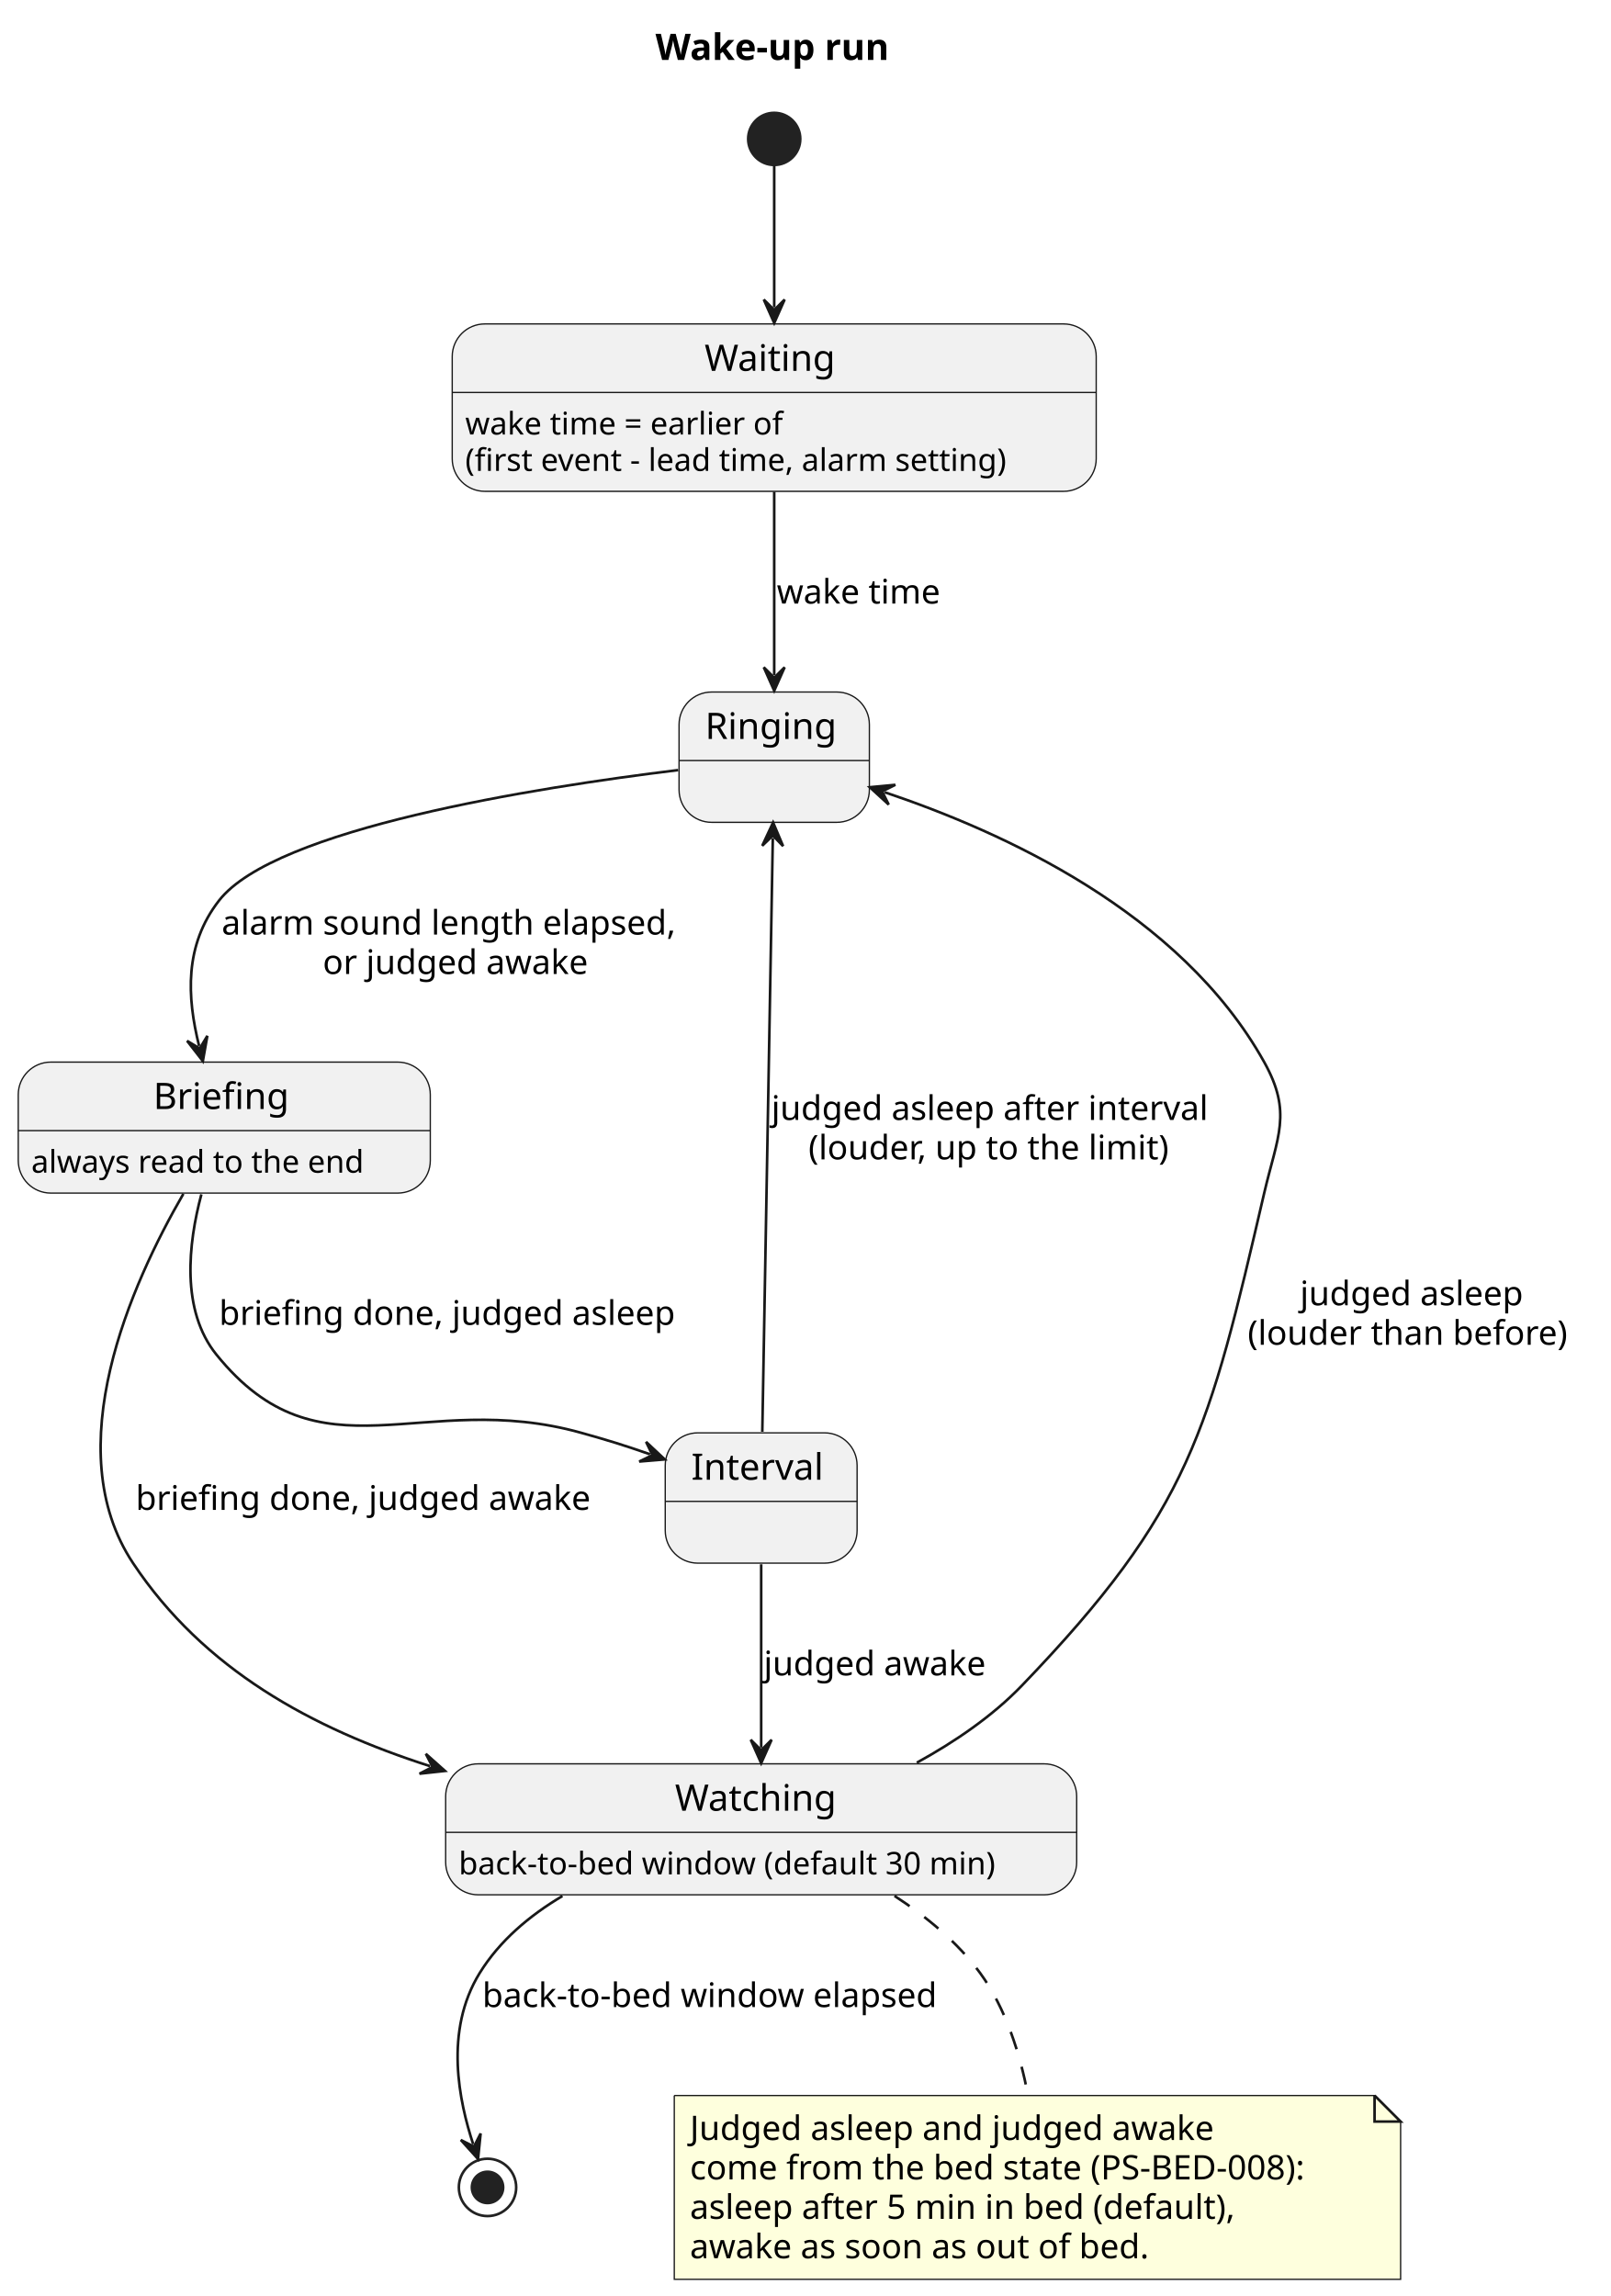
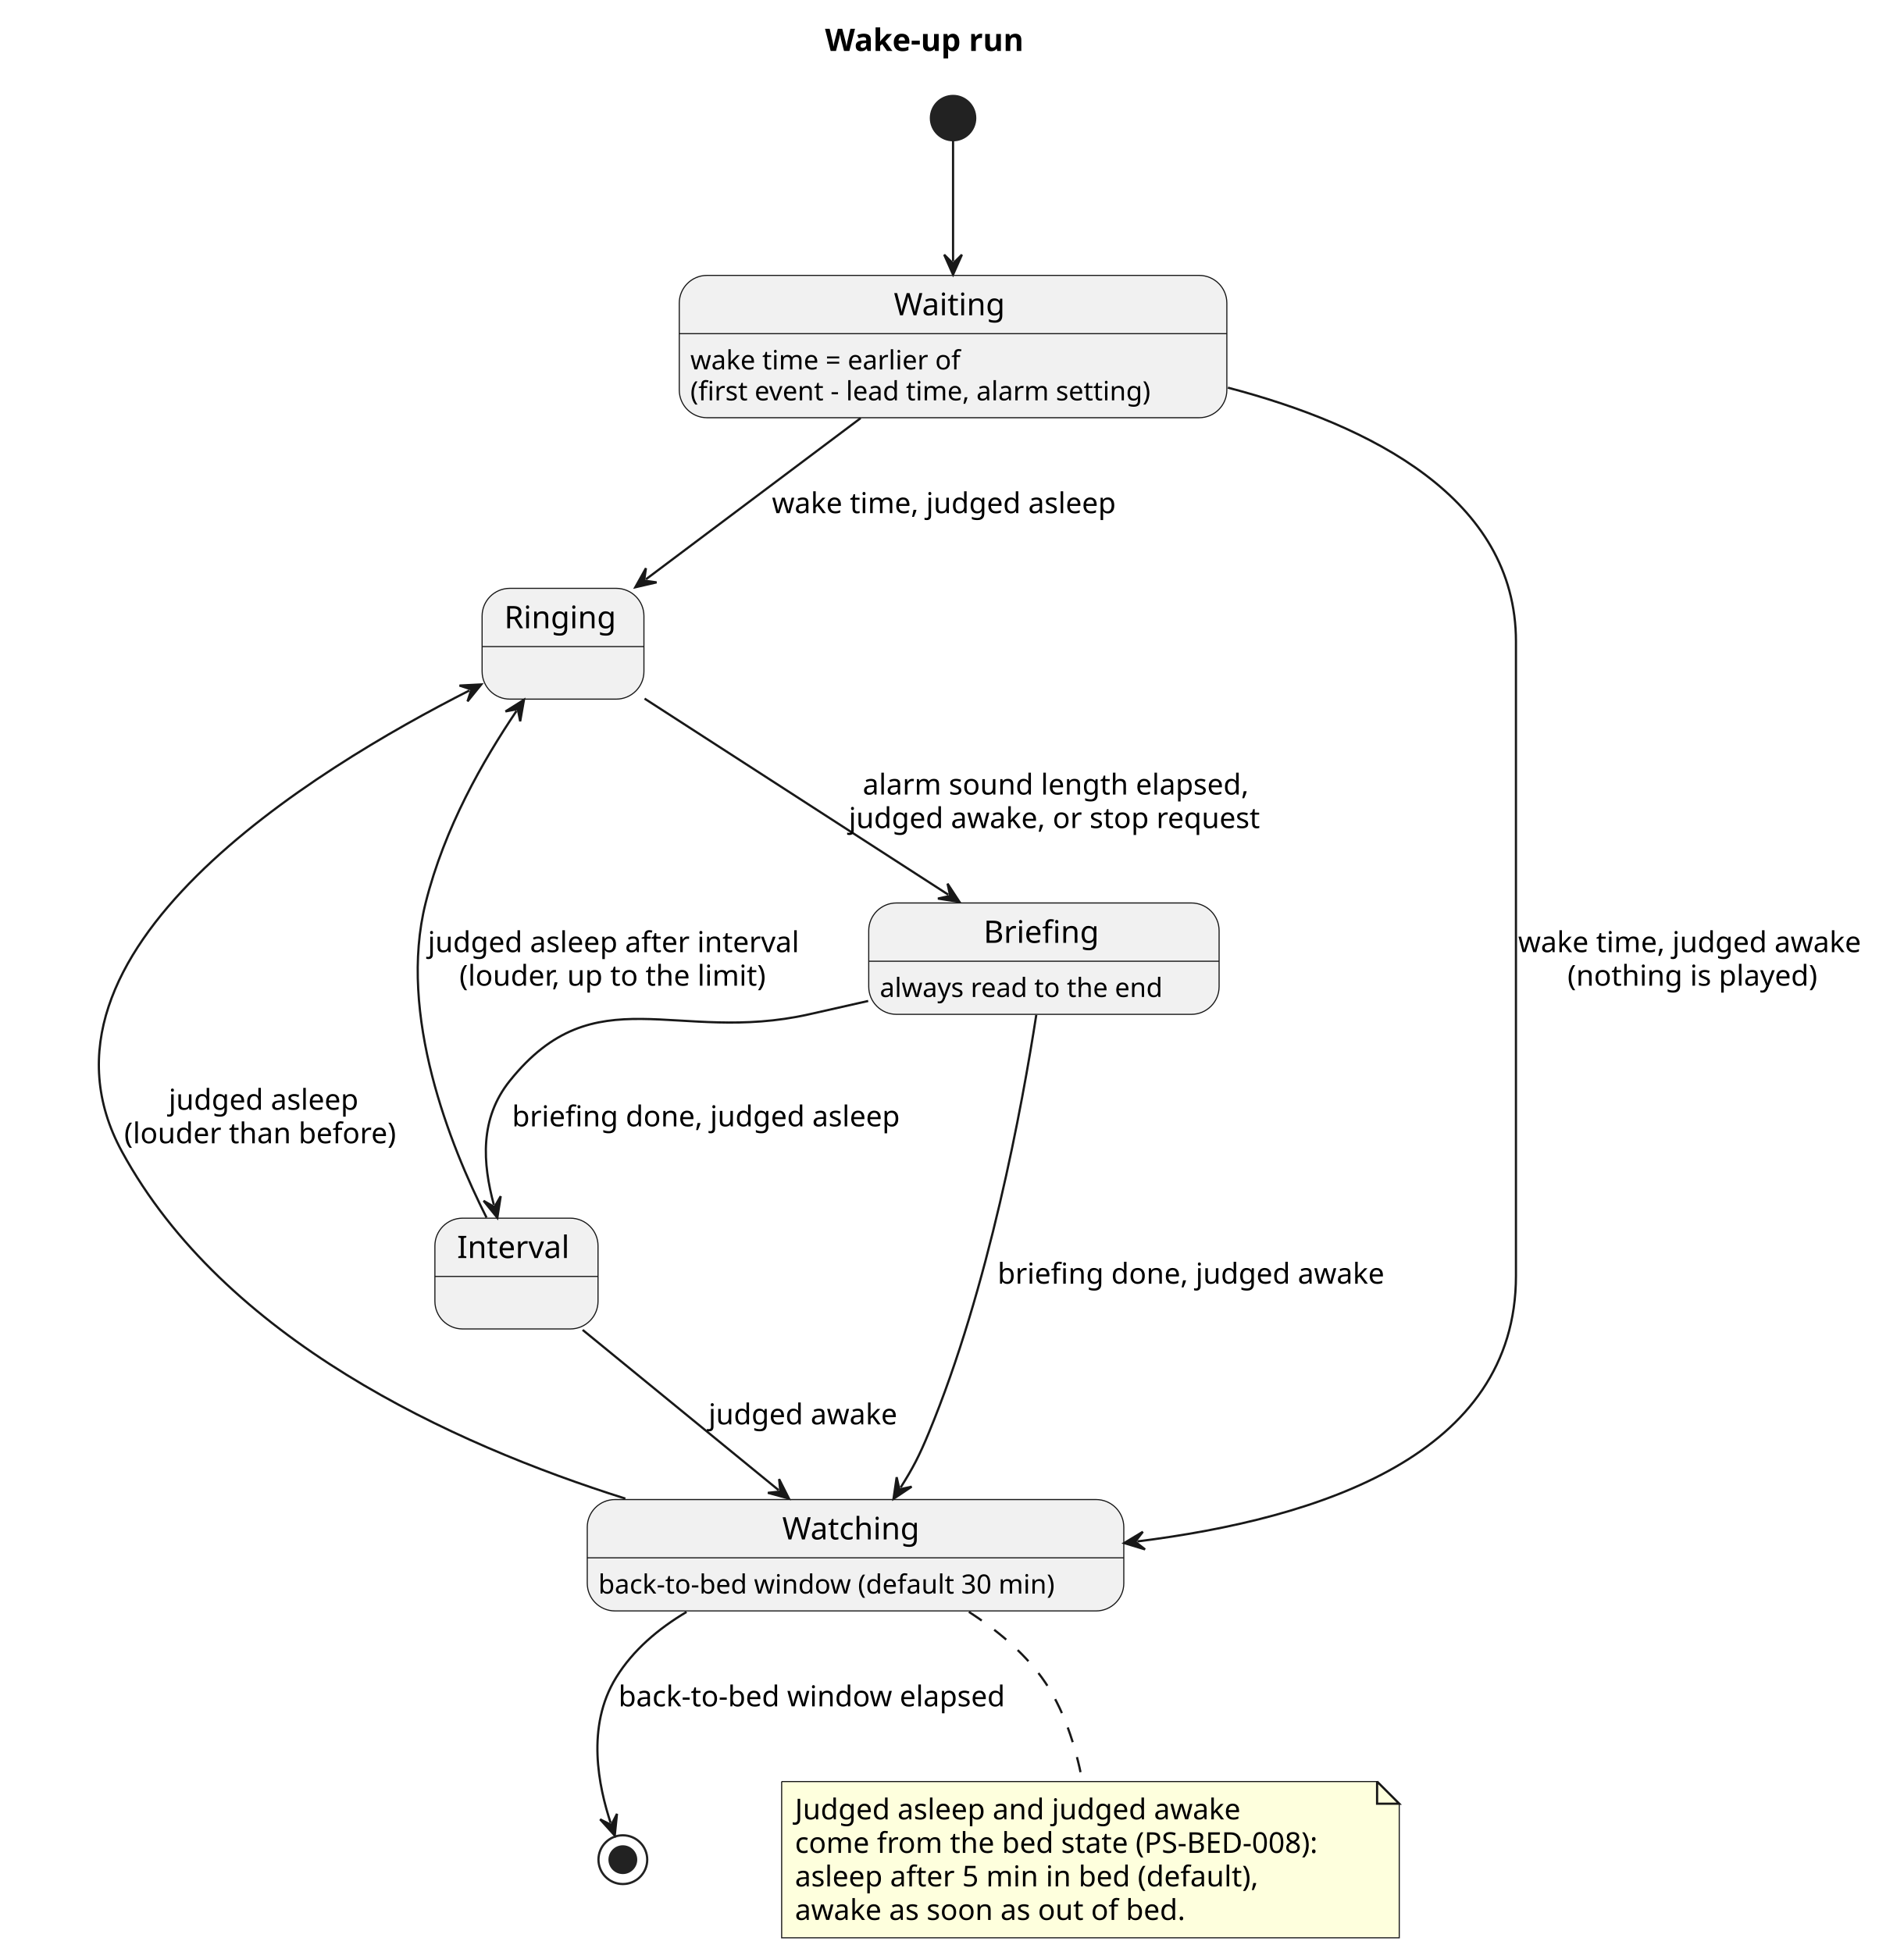
- <svg xmlns="http://www.w3.org/2000/svg" contentStyleType="text/css" data-diagram-type="STATE" height="881px" preserveAspectRatio="none" style="width:618px;height:881px;background:#FFFFFF;" version="1.1" viewBox="0 0 618 881" width="618px" zoomAndPan="magnify">
+ <svg xmlns="http://www.w3.org/2000/svg" contentStyleType="text/css" data-diagram-type="STATE" height="881px" preserveAspectRatio="none" style="width:859px;height:881px;background:#FFFFFF;" version="1.1" viewBox="0 0 859 881" width="859px" zoomAndPan="magnify">
  <defs />
  <g>
    <g class="title" data-source-line="1">
-       <text fill="#000000" font-family="sans-serif" font-size="14" font-weight="bold" lengthAdjust="spacing" textLength="101.206" x="251.498" y="22.995">Wake-up run</text>
+       <text fill="#000000" font-family="sans-serif" font-size="14" font-weight="bold" lengthAdjust="spacing" textLength="101.206" x="372.283" y="22.995">Wake-up run</text>
    </g>
-     <ellipse cx="297.05" cy="53.297" fill="#222222" rx="10" ry="10" style="stroke:#222222;stroke-width:1;" />
+     <ellipse cx="430.05" cy="53.297" fill="#222222" rx="10" ry="10" style="stroke:#222222;stroke-width:1;" />
    <g id="Waiting">
-       <rect fill="#F1F1F1" height="64.234" rx="12.5" ry="12.5" style="stroke:#181818;stroke-width:0.5;" width="247.086" x="173.51" y="124.297" />
-       <line style="stroke:#181818;stroke-width:0.5;" x1="173.51" x2="420.596" y1="150.594" y2="150.594" />
-       <text fill="#000000" font-family="sans-serif" font-size="14" lengthAdjust="spacing" textLength="53.45" x="270.328" y="142.292">Waiting</text>
-       <text fill="#000000" font-family="sans-serif" font-size="12" lengthAdjust="spacing" textLength="134.144" x="178.51" y="166.732">wake time = earlier of</text>
-       <text fill="#000000" font-family="sans-serif" font-size="12" lengthAdjust="spacing" textLength="227.086" x="178.51" y="180.701">(first event - lead time, alarm setting)</text>
+       <rect fill="#F1F1F1" height="64.234" rx="12.5" ry="12.5" style="stroke:#181818;stroke-width:0.5;" width="247.086" x="306.51" y="124.297" />
+       <line style="stroke:#181818;stroke-width:0.5;" x1="306.51" x2="553.596" y1="150.594" y2="150.594" />
+       <text fill="#000000" font-family="sans-serif" font-size="14" lengthAdjust="spacing" textLength="53.45" x="403.328" y="142.292">Waiting</text>
+       <text fill="#000000" font-family="sans-serif" font-size="12" lengthAdjust="spacing" textLength="134.144" x="311.51" y="166.732">wake time = earlier of</text>
+       <text fill="#000000" font-family="sans-serif" font-size="12" lengthAdjust="spacing" textLength="227.086" x="311.51" y="180.701">(first event - lead time, alarm setting)</text>
    </g>
    <g id="Ringing">
-       <rect fill="#F1F1F1" height="50" rx="12.5" ry="12.5" style="stroke:#181818;stroke-width:0.5;" width="73.026" x="260.54" y="265.537" />
-       <line style="stroke:#181818;stroke-width:0.5;" x1="260.54" x2="333.566" y1="291.834" y2="291.834" />
-       <text fill="#000000" font-family="sans-serif" font-size="14" lengthAdjust="spacing" textLength="53.026" x="270.54" y="283.532">Ringing</text>
+       <rect fill="#F1F1F1" height="50" rx="12.5" ry="12.5" style="stroke:#181818;stroke-width:0.5;" width="73.026" x="217.54" y="265.537" />
+       <line style="stroke:#181818;stroke-width:0.5;" x1="217.54" x2="290.566" y1="291.834" y2="291.834" />
+       <text fill="#000000" font-family="sans-serif" font-size="14" lengthAdjust="spacing" textLength="53.026" x="227.54" y="283.532">Ringing</text>
+     </g>
+     <g id="Watching">
+       <rect fill="#F1F1F1" height="50.266" rx="12.5" ry="12.5" style="stroke:#181818;stroke-width:0.5;" width="242.111" x="264.99" y="676.797" />
+       <line style="stroke:#181818;stroke-width:0.5;" x1="264.99" x2="507.101" y1="703.094" y2="703.094" />
+       <text fill="#000000" font-family="sans-serif" font-size="14" lengthAdjust="spacing" textLength="66.131" x="352.98" y="694.792">Watching</text>
+       <text fill="#000000" font-family="sans-serif" font-size="12" lengthAdjust="spacing" textLength="222.111" x="269.99" y="719.232">back-to-bed window (default 30 min)</text>
    </g>
    <g id="Briefing">
-       <rect fill="#F1F1F1" height="50.266" rx="12.5" ry="12.5" style="stroke:#181818;stroke-width:0.5;" width="158.1" x="7" y="407.537" />
-       <line style="stroke:#181818;stroke-width:0.5;" x1="7" x2="165.1" y1="433.834" y2="433.834" />
-       <text fill="#000000" font-family="sans-serif" font-size="14" lengthAdjust="spacing" textLength="54.441" x="58.829" y="425.532">Briefing</text>
-       <text fill="#000000" font-family="sans-serif" font-size="12" lengthAdjust="spacing" textLength="138.1" x="12" y="449.972">always read to the end</text>
+       <rect fill="#F1F1F1" height="50.266" rx="12.5" ry="12.5" style="stroke:#181818;stroke-width:0.5;" width="158.1" x="392" y="407.537" />
+       <line style="stroke:#181818;stroke-width:0.5;" x1="392" x2="550.1" y1="433.834" y2="433.834" />
+       <text fill="#000000" font-family="sans-serif" font-size="14" lengthAdjust="spacing" textLength="54.441" x="443.829" y="425.532">Briefing</text>
+       <text fill="#000000" font-family="sans-serif" font-size="12" lengthAdjust="spacing" textLength="138.1" x="397" y="449.972">always read to the end</text>
    </g>
    <g id="Interval">
-       <rect fill="#F1F1F1" height="50" rx="12.5" ry="12.5" style="stroke:#181818;stroke-width:0.5;" width="73.614" x="255.24" y="549.797" />
-       <line style="stroke:#181818;stroke-width:0.5;" x1="255.24" x2="328.854" y1="576.094" y2="576.094" />
-       <text fill="#000000" font-family="sans-serif" font-size="14" lengthAdjust="spacing" textLength="53.614" x="265.24" y="567.792">Interval</text>
+       <rect fill="#F1F1F1" height="50" rx="12.5" ry="12.5" style="stroke:#181818;stroke-width:0.5;" width="73.614" x="196.24" y="549.797" />
+       <line style="stroke:#181818;stroke-width:0.5;" x1="196.24" x2="269.854" y1="576.094" y2="576.094" />
+       <text fill="#000000" font-family="sans-serif" font-size="14" lengthAdjust="spacing" textLength="53.614" x="206.24" y="567.792">Interval</text>
    </g>
-     <g id="Watching">
-       <rect fill="#F1F1F1" height="50.266" rx="12.5" ry="12.5" style="stroke:#181818;stroke-width:0.5;" width="242.111" x="170.99" y="676.797" />
-       <line style="stroke:#181818;stroke-width:0.5;" x1="170.99" x2="413.101" y1="703.094" y2="703.094" />
-       <text fill="#000000" font-family="sans-serif" font-size="14" lengthAdjust="spacing" textLength="66.131" x="258.98" y="694.792">Watching</text>
-       <text fill="#000000" font-family="sans-serif" font-size="12" lengthAdjust="spacing" textLength="222.111" x="175.99" y="719.232">back-to-bed window (default 30 min)</text>
-     </g>
-     <ellipse cx="187.05" cy="839.327" fill="none" rx="11" ry="11" style="stroke:#222222;stroke-width:1;" />
-     <ellipse cx="187.05" cy="839.327" fill="#222222" rx="6" ry="6" style="stroke:#222222;stroke-width:1;" />
-     <g class="entity" data-entity="GMN2" data-source-line="18" data-uid="ent0003" id="entity_GMN2">
-       <path d="M258.71,804.067 L258.71,874.598 L537.393,874.598 L537.393,814.067 L527.393,804.067 L258.71,804.067" fill="#FEFFDD" style="stroke:#181818;stroke-width:0.5;" />
-       <path d="M527.393,804.067 L527.393,814.067 L537.393,814.067 L527.393,804.067" fill="#FEFFDD" style="stroke:#181818;stroke-width:1;" />
-       <text fill="#000000" font-family="sans-serif" font-size="13" lengthAdjust="spacing" textLength="215.109" x="264.71" y="821.134">Judged asleep and judged awake</text>
-       <text fill="#000000" font-family="sans-serif" font-size="13" lengthAdjust="spacing" textLength="257.683" x="264.71" y="836.267">come from the bed state (PS-BED-008):</text>
-       <text fill="#000000" font-family="sans-serif" font-size="13" lengthAdjust="spacing" textLength="227.532" x="264.71" y="851.399">asleep after 5 min in bed (default),</text>
-       <text fill="#000000" font-family="sans-serif" font-size="13" lengthAdjust="spacing" textLength="189.738" x="264.71" y="866.532">awake as soon as out of bed.</text>
+     <ellipse cx="281.05" cy="839.327" fill="none" rx="11" ry="11" style="stroke:#222222;stroke-width:1;" />
+     <ellipse cx="281.05" cy="839.327" fill="#222222" rx="6" ry="6" style="stroke:#222222;stroke-width:1;" />
+     <g class="entity" data-entity="GMN2" data-source-line="19" data-uid="ent0003" id="entity_GMN2">
+       <path d="M352.71,804.067 L352.71,874.598 L631.393,874.598 L631.393,814.067 L621.393,804.067 L352.71,804.067" fill="#FEFFDD" style="stroke:#181818;stroke-width:0.5;" />
+       <path d="M621.393,804.067 L621.393,814.067 L631.393,814.067 L621.393,804.067" fill="#FEFFDD" style="stroke:#181818;stroke-width:1;" />
+       <text fill="#000000" font-family="sans-serif" font-size="13" lengthAdjust="spacing" textLength="215.109" x="358.71" y="821.134">Judged asleep and judged awake</text>
+       <text fill="#000000" font-family="sans-serif" font-size="13" lengthAdjust="spacing" textLength="257.683" x="358.71" y="836.267">come from the bed state (PS-BED-008):</text>
+       <text fill="#000000" font-family="sans-serif" font-size="13" lengthAdjust="spacing" textLength="227.532" x="358.71" y="851.399">asleep after 5 min in bed (default),</text>
+       <text fill="#000000" font-family="sans-serif" font-size="13" lengthAdjust="spacing" textLength="189.738" x="358.71" y="866.532">awake as soon as out of bed.</text>
    </g>
    <g class="link" data-entity-1=".start." data-entity-2="Waiting" data-source-line="4" data-uid="lnk4" id="link_.start._Waiting">
-       <path d="M297.05,63.627 C297.05,77.227 297.05,97.117 297.05,117.947" fill="none" id="*start*-to-Waiting" style="stroke:#181818;stroke-width:1;" />
-       <polygon fill="#181818" points="297.05,123.947,301.05,114.947,297.05,118.947,293.05,114.947,297.05,123.947" style="stroke:#181818;stroke-width:1;" />
+       <path d="M430.05,63.627 C430.05,77.227 430.05,97.117 430.05,117.947" fill="none" id="*start*-to-Waiting" style="stroke:#181818;stroke-width:1;" />
+       <polygon fill="#181818" points="430.05,123.947,434.05,114.947,430.05,118.947,426.05,114.947,430.05,123.947" style="stroke:#181818;stroke-width:1;" />
    </g>
    <g class="link" data-entity-1="Waiting" data-entity-2="Ringing" data-source-line="6" data-uid="lnk6" id="link_Waiting_Ringing">
-       <path d="M297.05,188.727 C297.05,212.077 297.05,237.527 297.05,259.047" fill="none" id="Waiting-to-Ringing" style="stroke:#181818;stroke-width:1;" />
-       <polygon fill="#181818" points="297.05,265.047,301.05,256.047,297.05,260.047,293.05,256.047,297.05,265.047" style="stroke:#181818;stroke-width:1;" />
-       <text fill="#000000" font-family="sans-serif" font-size="13" lengthAdjust="spacing" textLength="67.628" x="298.05" y="231.604">wake time</text>
+       <path d="M388.34,188.727 C357.23,212.077 320.139,239.925 291.469,261.445" fill="none" id="Waiting-to-Ringing" style="stroke:#181818;stroke-width:1;" />
+       <polygon fill="#181818" points="286.67,265.047,296.269,262.843,290.669,262.045,291.467,256.445,286.67,265.047" style="stroke:#181818;stroke-width:1;" />
+       <text fill="#000000" font-family="sans-serif" font-size="13" lengthAdjust="spacing" textLength="167.229" x="348.33" y="231.604">wake time, judged asleep</text>
    </g>
-     <g class="link" data-entity-1="Ringing" data-entity-2="Briefing" data-source-line="7" data-uid="lnk8" id="link_Ringing_Briefing">
-       <path d="M260.2,295.487 C205.12,302.227 105.49,317.987 84.05,345.537 C70.64,362.767 71.74,382.532 76.39,401.342" fill="none" id="Ringing-to-Briefing" style="stroke:#181818;stroke-width:1;" />
-       <polygon fill="#181818" points="77.83,407.167,79.553,397.47,76.63,402.313,71.787,399.39,77.83,407.167" style="stroke:#181818;stroke-width:1;" />
-       <text fill="#000000" font-family="sans-serif" font-size="13" lengthAdjust="spacing" textLength="185.828" x="85.05" y="358.604">alarm sound length elapsed,</text>
-       <text fill="#000000" font-family="sans-serif" font-size="13" lengthAdjust="spacing" textLength="108.259" x="123.834" y="373.737">or judged awake</text>
+     <g class="link" data-entity-1="Waiting" data-entity-2="Watching" data-source-line="7" data-uid="lnk8" id="link_Waiting_Watching">
+       <path d="M554.07,174.967 C618.55,191.857 684.05,224.917 684.05,289.537 C684.05,289.537 684.05,289.537 684.05,575.797 C684.05,656.597 595.713,685.351 513.213,695.691" fill="none" id="Waiting-to-Watching" style="stroke:#181818;stroke-width:1;" />
+       <polygon fill="#181818" points="507.26,696.437,516.688,699.287,512.221,695.815,515.693,691.349,507.26,696.437" style="stroke:#181818;stroke-width:1;" />
+       <text fill="#000000" font-family="sans-serif" font-size="13" lengthAdjust="spacing" textLength="166.721" x="685.05" y="429.734">wake time, judged awake</text>
+       <text fill="#000000" font-family="sans-serif" font-size="13" lengthAdjust="spacing" textLength="122.199" x="707.311" y="444.867">(nothing is played)</text>
    </g>
-     <g class="link" data-entity-1="Briefing" data-entity-2="Interval" data-source-line="9" data-uid="lnk10" id="link_Briefing_Interval">
-       <path d="M77.26,458.297 C72.22,477.187 69.32,502.807 83.05,519.797 C123.06,569.287 161.77,532.647 223.05,549.797 C233.55,552.737 239.124,554.444 249.404,558.024" fill="none" id="Briefing-to-Interval" style="stroke:#181818;stroke-width:1;" />
-       <polygon fill="#181818" points="255.07,559.997,247.886,553.26,250.348,558.352,245.255,560.814,255.07,559.997" style="stroke:#181818;stroke-width:1;" />
-       <text fill="#000000" font-family="sans-serif" font-size="13" lengthAdjust="spacing" textLength="186.062" x="84.05" y="508.364">briefing done, judged asleep</text>
+     <g class="link" data-entity-1="Ringing" data-entity-2="Briefing" data-source-line="8" data-uid="lnk10" id="link_Ringing_Briefing">
+       <path d="M290.86,315.307 C330.4,340.837 387.889,377.973 427.919,403.813" fill="none" id="Ringing-to-Briefing" style="stroke:#181818;stroke-width:1;" />
+       <polygon fill="#181818" points="432.96,407.067,427.568,398.825,428.759,404.355,423.229,405.546,432.96,407.067" style="stroke:#181818;stroke-width:1;" />
+       <text fill="#000000" font-family="sans-serif" font-size="13" lengthAdjust="spacing" textLength="185.828" x="389.293" y="358.604">alarm sound length elapsed,</text>
+       <text fill="#000000" font-family="sans-serif" font-size="13" lengthAdjust="spacing" textLength="198.434" x="382.99" y="373.737">judged awake, or stop request</text>
    </g>
-     <g class="link" data-entity-1="Briefing" data-entity-2="Watching" data-source-line="10" data-uid="lnk12" id="link_Briefing_Watching">
-       <path d="M70.36,458.077 C50.43,492.497 21.92,555.987 51.05,599.797 C78.18,640.607 119.596,663.158 165.025,677.698" fill="none" id="Briefing-to-Watching" style="stroke:#181818;stroke-width:1;" />
-       <polygon fill="#181818" points="170.74,679.527,163.388,672.974,165.978,678.003,160.949,680.593,170.74,679.527" style="stroke:#181818;stroke-width:1;" />
-       <text fill="#000000" font-family="sans-serif" font-size="13" lengthAdjust="spacing" textLength="185.555" x="52.05" y="579.364">briefing done, judged awake</text>
+     <g class="link" data-entity-1="Briefing" data-entity-2="Interval" data-source-line="10" data-uid="lnk12" id="link_Briefing_Interval">
+       <path d="M391.76,451.767 C382.75,453.807 373.7,455.857 365.05,457.797 C305.08,471.287 268.51,439.857 230.05,487.797 C216.31,504.927 217.783,524.952 222.853,543.822" fill="none" id="Briefing-to-Interval" style="stroke:#181818;stroke-width:1;" />
+       <polygon fill="#181818" points="224.41,549.617,225.938,539.887,223.113,544.788,218.212,541.963,224.41,549.617" style="stroke:#181818;stroke-width:1;" />
+       <text fill="#000000" font-family="sans-serif" font-size="13" lengthAdjust="spacing" textLength="186.062" x="231.05" y="508.364">briefing done, judged asleep</text>
    </g>
-     <g class="link" data-entity-1="Interval" data-entity-2="Ringing" data-source-line="11" data-uid="lnk13" id="link_Interval_Ringing">
-       <path d="M292.48,549.397 C293.43,495.887 295.574,374.796 296.514,321.596" fill="none" id="Interval-to-Ringing" style="stroke:#181818;stroke-width:1;" />
-       <polygon fill="#181818" points="296.62,315.597,292.462,324.525,296.532,320.596,300.46,324.666,296.62,315.597" style="stroke:#181818;stroke-width:1;" />
-       <text fill="#000000" font-family="sans-serif" font-size="13" lengthAdjust="spacing" textLength="180.147" x="295.96" y="429.734">judged asleep after interval</text>
-       <text fill="#000000" font-family="sans-serif" font-size="13" lengthAdjust="spacing" textLength="151.677" x="310.195" y="444.867">(louder, up to the limit)</text>
+     <g class="link" data-entity-1="Briefing" data-entity-2="Watching" data-source-line="11" data-uid="lnk13" id="link_Briefing_Watching">
+       <path d="M467.6,458.087 C461.35,498.507 446.2,581.367 419.05,646.797 C414.83,656.967 412.074,662.374 406.384,671.384" fill="none" id="Briefing-to-Watching" style="stroke:#181818;stroke-width:1;" />
+       <polygon fill="#181818" points="403.18,676.457,411.368,670.983,405.85,672.229,404.604,666.711,403.18,676.457" style="stroke:#181818;stroke-width:1;" />
+       <text fill="#000000" font-family="sans-serif" font-size="13" lengthAdjust="spacing" textLength="185.555" x="450.14" y="579.364">briefing done, judged awake</text>
    </g>
-     <g class="link" data-entity-1="Interval" data-entity-2="Watching" data-source-line="12" data-uid="lnk14" id="link_Interval_Watching">
-       <path d="M292.05,600.227 C292.05,622.277 292.05,648.537 292.05,670.567" fill="none" id="Interval-to-Watching" style="stroke:#181818;stroke-width:1;" />
-       <polygon fill="#181818" points="292.05,676.567,296.05,667.567,292.05,671.567,288.05,667.567,292.05,676.567" style="stroke:#181818;stroke-width:1;" />
-       <text fill="#000000" font-family="sans-serif" font-size="13" lengthAdjust="spacing" textLength="90.829" x="293.05" y="642.864">judged awake</text>
+     <g class="link" data-entity-1="Interval" data-entity-2="Ringing" data-source-line="12" data-uid="lnk14" id="link_Interval_Ringing">
+       <path d="M219.54,549.557 C203.21,517.167 179.41,458.007 192.05,407.537 C200.59,373.427 217.942,343.356 233.082,320.836" fill="none" id="Interval-to-Ringing" style="stroke:#181818;stroke-width:1;" />
+       <polygon fill="#181818" points="236.43,315.857,228.089,321.094,233.64,320.006,234.728,325.558,236.43,315.857" style="stroke:#181818;stroke-width:1;" />
+       <text fill="#000000" font-family="sans-serif" font-size="13" lengthAdjust="spacing" textLength="180.147" x="193.05" y="429.734">judged asleep after interval</text>
+       <text fill="#000000" font-family="sans-serif" font-size="13" lengthAdjust="spacing" textLength="151.677" x="207.285" y="444.867">(louder, up to the limit)</text>
    </g>
-     <g class="link" data-entity-1="Watching" data-entity-2="Ringing" data-source-line="14" data-uid="lnk15" id="link_Watching_Ringing">
-       <path d="M351.77,676.357 C366.19,668.447 380.69,658.607 392.05,646.797 C456.95,579.327 463.83,548.987 485.05,457.797 C490.11,436.037 495.94,427.047 485.05,407.537 C452.81,349.767 384.347,319.089 339.407,303.979" fill="none" id="Watching-to-Ringing" style="stroke:#181818;stroke-width:1;" />
-       <polygon fill="#181818" points="333.72,302.067,340.976,308.727,338.459,303.66,343.526,301.144,333.72,302.067" style="stroke:#181818;stroke-width:1;" />
-       <text fill="#000000" font-family="sans-serif" font-size="13" lengthAdjust="spacing" textLength="91.336" x="498.798" y="500.864">judged asleep</text>
-       <text fill="#000000" font-family="sans-serif" font-size="13" lengthAdjust="spacing" textLength="131.473" x="478.73" y="515.997">(louder than before)</text>
+     <g class="link" data-entity-1="Interval" data-entity-2="Watching" data-source-line="13" data-uid="lnk15" id="link_Interval_Watching">
+       <path d="M262.91,600.227 C289.78,622.197 324.425,650.539 351.355,672.559" fill="none" id="Interval-to-Watching" style="stroke:#181818;stroke-width:1;" />
+       <polygon fill="#181818" points="356,676.357,351.565,667.563,352.129,673.192,346.501,673.756,356,676.357" style="stroke:#181818;stroke-width:1;" />
+       <text fill="#000000" font-family="sans-serif" font-size="13" lengthAdjust="spacing" textLength="90.829" x="319.71" y="642.864">judged awake</text>
    </g>
-     <g class="link" data-entity-1="Watching" data-entity-2=".end." data-source-line="15" data-uid="lnk17" id="link_Watching_.end.">
-       <path d="M215.8,727.517 C203.17,735.007 191.71,744.667 184.05,757.067 C170.26,779.407 176.223,806.485 181.543,822.735" fill="none" id="Watching-to-*end*" style="stroke:#181818;stroke-width:1;" />
-       <polygon fill="#181818" points="183.41,828.437,184.411,818.639,181.854,823.685,176.808,821.128,183.41,828.437" style="stroke:#181818;stroke-width:1;" />
-       <text fill="#000000" font-family="sans-serif" font-size="13" lengthAdjust="spacing" textLength="186.266" x="185.05" y="770.134">back-to-bed window elapsed</text>
+     <g class="link" data-entity-1="Watching" data-entity-2="Ringing" data-source-line="15" data-uid="lnk16" id="link_Watching_Ringing">
+       <path d="M282.19,676.367 C203.42,651.527 101.12,604.357 55.05,519.797 C6,429.777 141.79,347.173 211.83,311.623" fill="none" id="Watching-to-Ringing" style="stroke:#181818;stroke-width:1;" />
+       <polygon fill="#181818" points="217.18,308.907,207.344,309.413,212.721,311.17,210.965,316.547,217.18,308.907" style="stroke:#181818;stroke-width:1;" />
+       <text fill="#000000" font-family="sans-serif" font-size="13" lengthAdjust="spacing" textLength="91.336" x="76.118" y="500.864">judged asleep</text>
+       <text fill="#000000" font-family="sans-serif" font-size="13" lengthAdjust="spacing" textLength="131.473" x="56.05" y="515.997">(louder than before)</text>
    </g>
-     <g class="link" data-entity-1="Watching" data-entity-2="GMN2" data-source-line="18" data-uid="lnk4" id="link_Watching_GMN2">
-       <path d="M343.2,727.477 C355.45,735.427 367.45,745.297 376.05,757.067 C385.97,770.637 391.42,788.407 394.41,803.877" fill="none" id="Watching-GMN2" style="stroke:#181818;stroke-width:1;stroke-dasharray:7,7;" />
+     <g class="link" data-entity-1="Watching" data-entity-2=".end." data-source-line="16" data-uid="lnk18" id="link_Watching_.end.">
+       <path d="M309.8,727.517 C297.17,735.007 285.71,744.667 278.05,757.067 C264.25,779.407 270.226,806.484 275.536,822.734" fill="none" id="Watching-to-*end*" style="stroke:#181818;stroke-width:1;" />
+       <polygon fill="#181818" points="277.4,828.437,278.407,818.64,275.847,823.684,270.802,821.125,277.4,828.437" style="stroke:#181818;stroke-width:1;" />
+       <text fill="#000000" font-family="sans-serif" font-size="13" lengthAdjust="spacing" textLength="186.266" x="279.05" y="770.134">back-to-bed window elapsed</text>
+     </g>
+     <g class="link" data-entity-1="Watching" data-entity-2="GMN2" data-source-line="19" data-uid="lnk4" id="link_Watching_GMN2">
+       <path d="M437.2,727.477 C449.45,735.427 461.45,745.297 470.05,757.067 C479.97,770.637 485.42,788.407 488.41,803.877" fill="none" id="Watching-GMN2" style="stroke:#181818;stroke-width:1;stroke-dasharray:7,7;" />
    </g>
  </g>
</svg>
